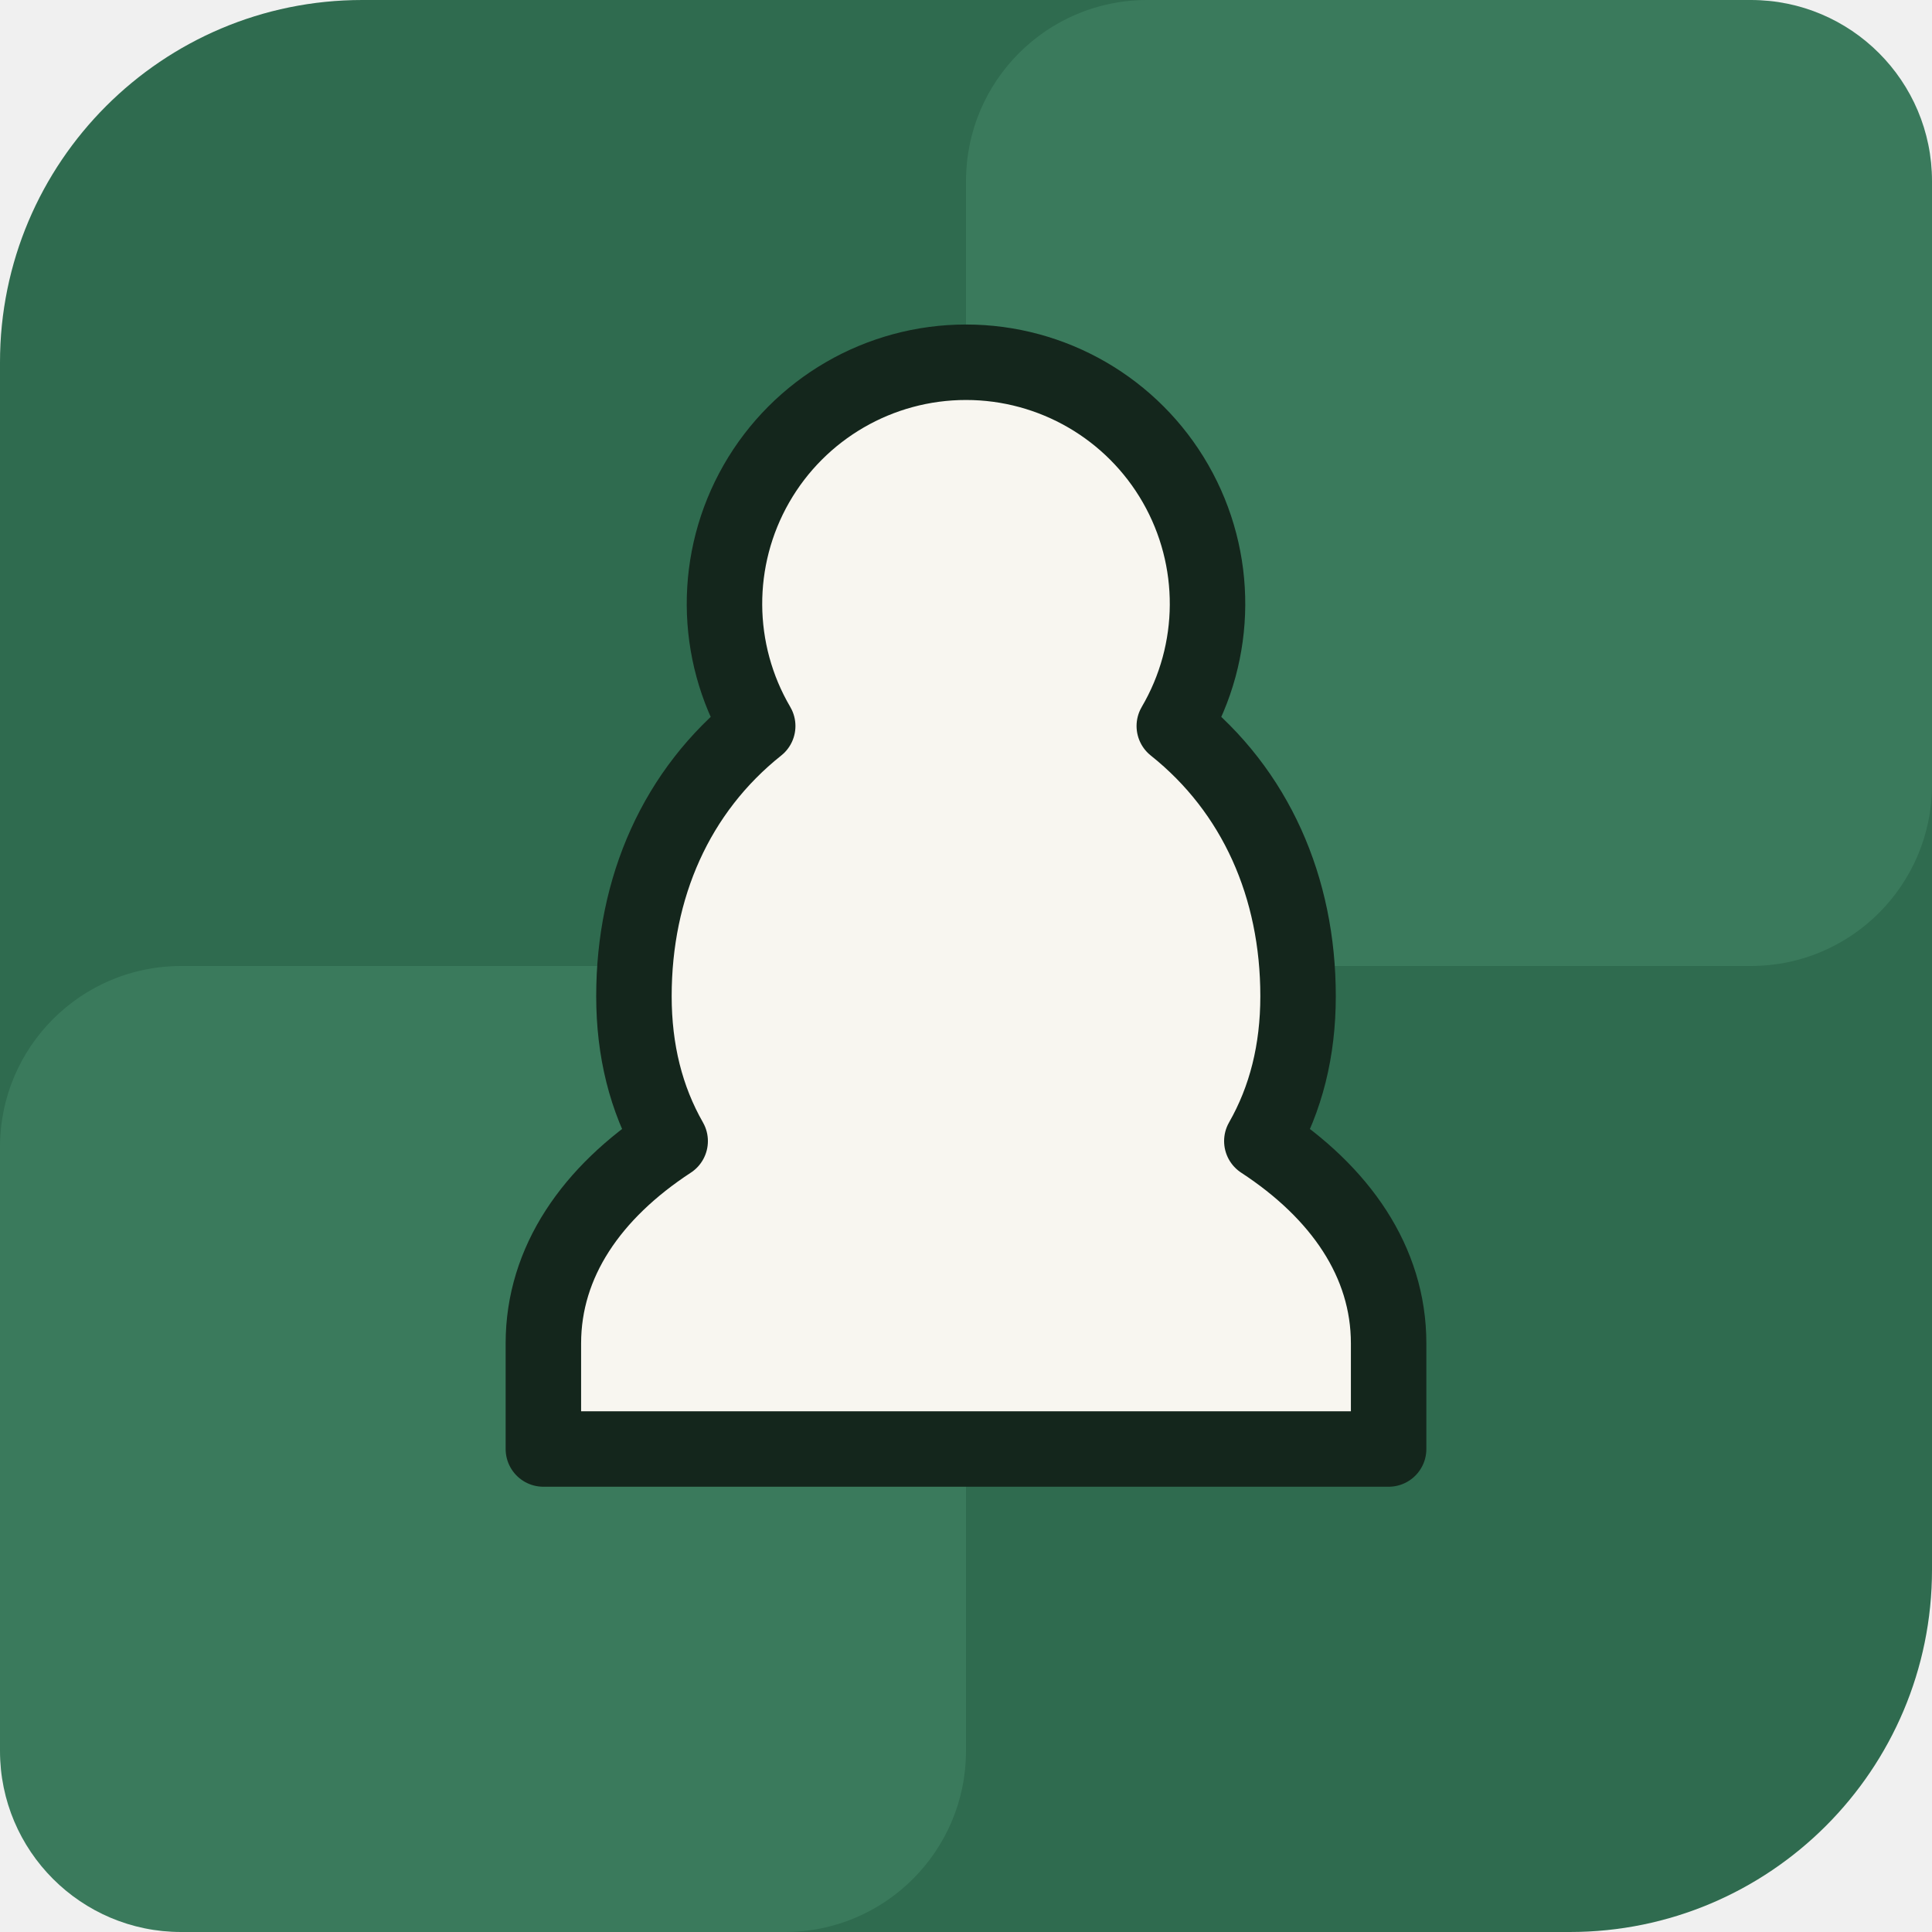
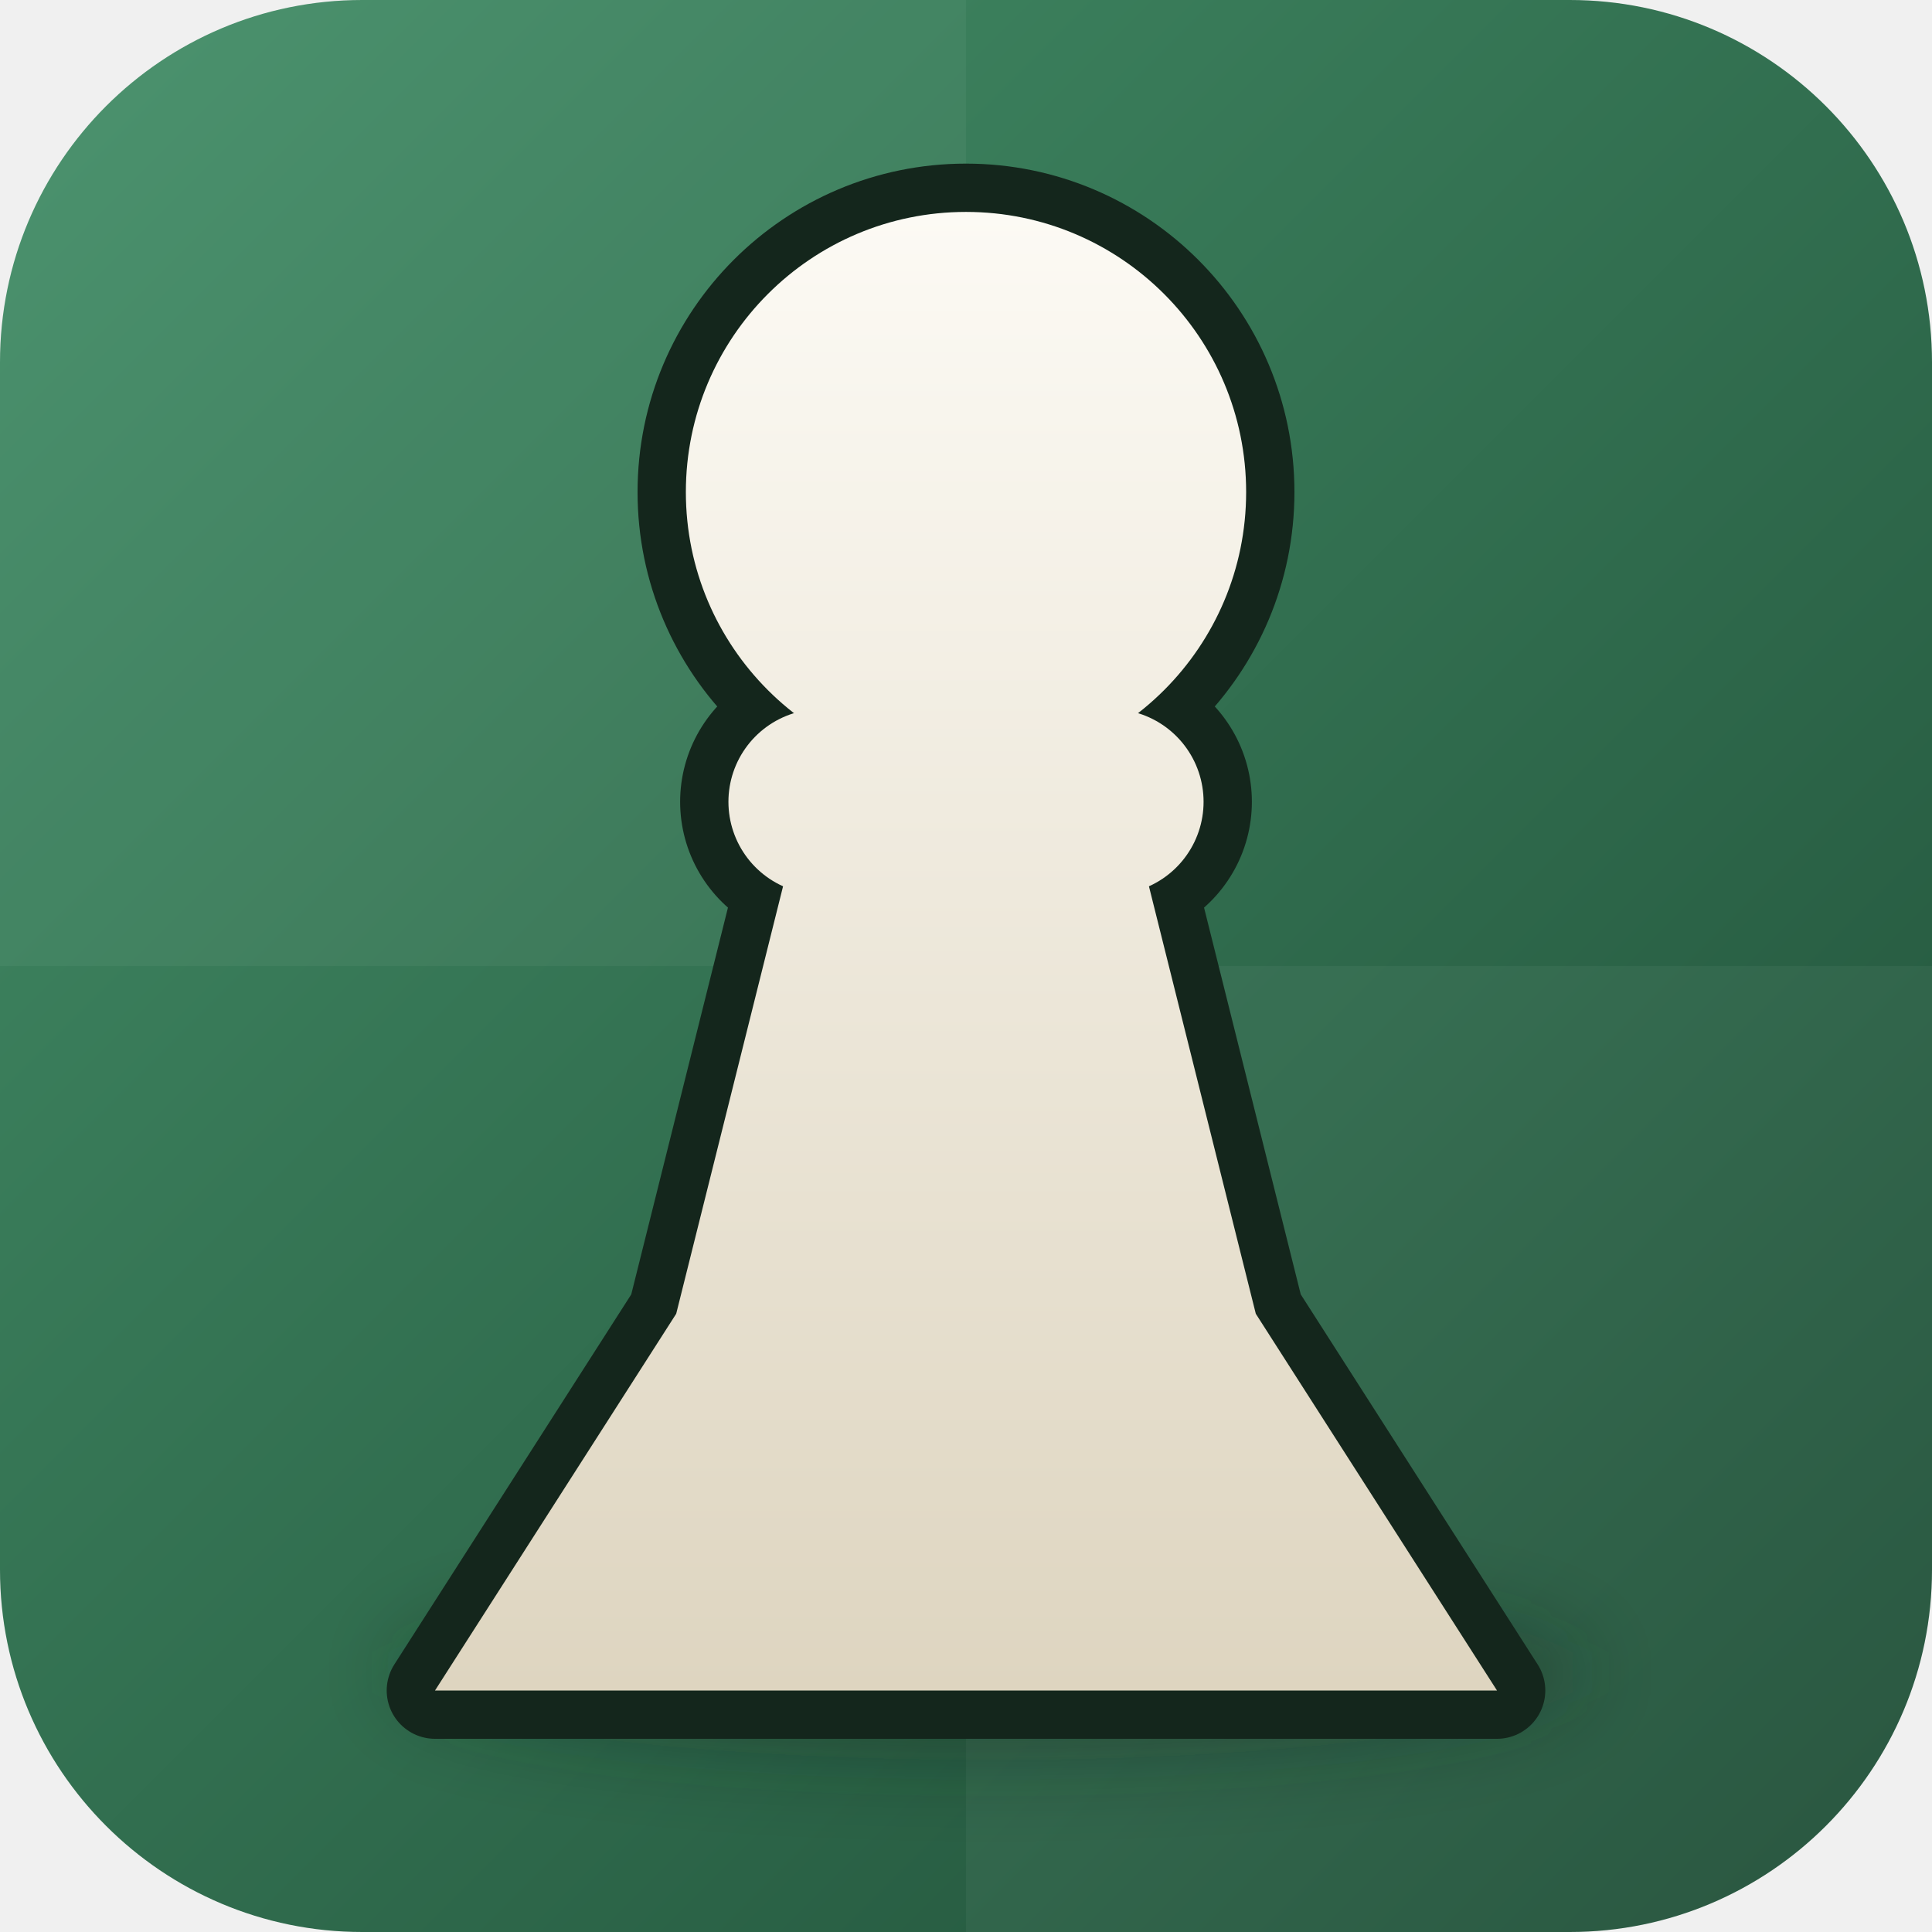
<svg xmlns="http://www.w3.org/2000/svg" viewBox="0 0 64 64">
-   <rect width="64" height="64" rx="12" fill="#2f6b4f" />
-   <rect x="32" width="32" height="32" rx="6" fill="#3a7a5c" />
-   <rect y="32" width="32" height="32" rx="6" fill="#3a7a5c" />
-   <g transform="translate(6 4)">
-     <path d="M26 8a8 8 0 0 0-6.9 12.05C16.4 22.2 15 25.4 15 29c0 1.8.4 3.4 1.2 4.8-2.6 1.7-4.2 4-4.2 6.7V44h28v-3.5c0-2.7-1.6-5-4.2-6.7.8-1.4 1.2-3 1.2-4.8 0-3.6-1.4-6.8-4.1-8.95A8 8 0 0 0 26 8z" fill="#f8f6f0" stroke="#14261c" stroke-width="2.5" stroke-linejoin="round" />
+   <defs>
+     <linearGradient id="bg" x1="0" y1="0" x2="1" y2="1">
+       <stop offset="0" stop-color="#448f68" />
+       <stop offset="1" stop-color="#1f4e37" />
+     </linearGradient>
+     <linearGradient id="ivory" x1="0" y1="7" x2="0" y2="56" gradientUnits="userSpaceOnUse">
+       <stop offset="0" stop-color="#fcfaf4" />
+       <stop offset="1" stop-color="#ded5c0" />
+     </linearGradient>
+     <clipPath id="frame">
+       <rect width="64" height="64" rx="12" />
+     </clipPath>
+     <filter id="soft" x="-50%" y="-50%" width="200%" height="200%">
+       <feGaussianBlur stdDeviation="1.4" />
+     </filter>
+   </defs>
+   <rect width="64" height="64" rx="12" fill="url(#bg)" />
+   <g clip-path="url(#frame)">
+     <rect width="32" height="32" fill="#ffffff" opacity="0.045" />
+     <rect x="32" y="32" width="32" height="32" fill="#ffffff" opacity="0.045" />
+   </g>
+   <ellipse cx="32.8" cy="55.4" rx="19.8" ry="2.9" fill="#0a1a12" opacity="0.32" filter="url(#soft)" />
+   <g fill="#14261c" stroke="#14261c" stroke-width="3.2" stroke-linejoin="round" stroke-linecap="round">
+     <circle cx="32" cy="16.3" r="9.28" />
+     <line x1="27.2" y1="26.56" x2="36.8" y2="26.56" stroke-width="9.34" />
+     <path d="M26.56 26.88H37.44L41.6 43.52L49.59 56H14.41L22.4 43.52Z" />
+   </g>
+   <g fill="url(#ivory)">
+     <circle cx="32" cy="16.3" r="9.28" />
+     <line x1="27.2" y1="26.56" x2="36.8" y2="26.56" stroke="url(#ivory)" stroke-width="6.14" stroke-linecap="round" />
+     <path d="M26.56 26.88H37.44L41.6 43.52L49.59 56H14.41L22.4 43.52Z" />
  </g>
</svg>
